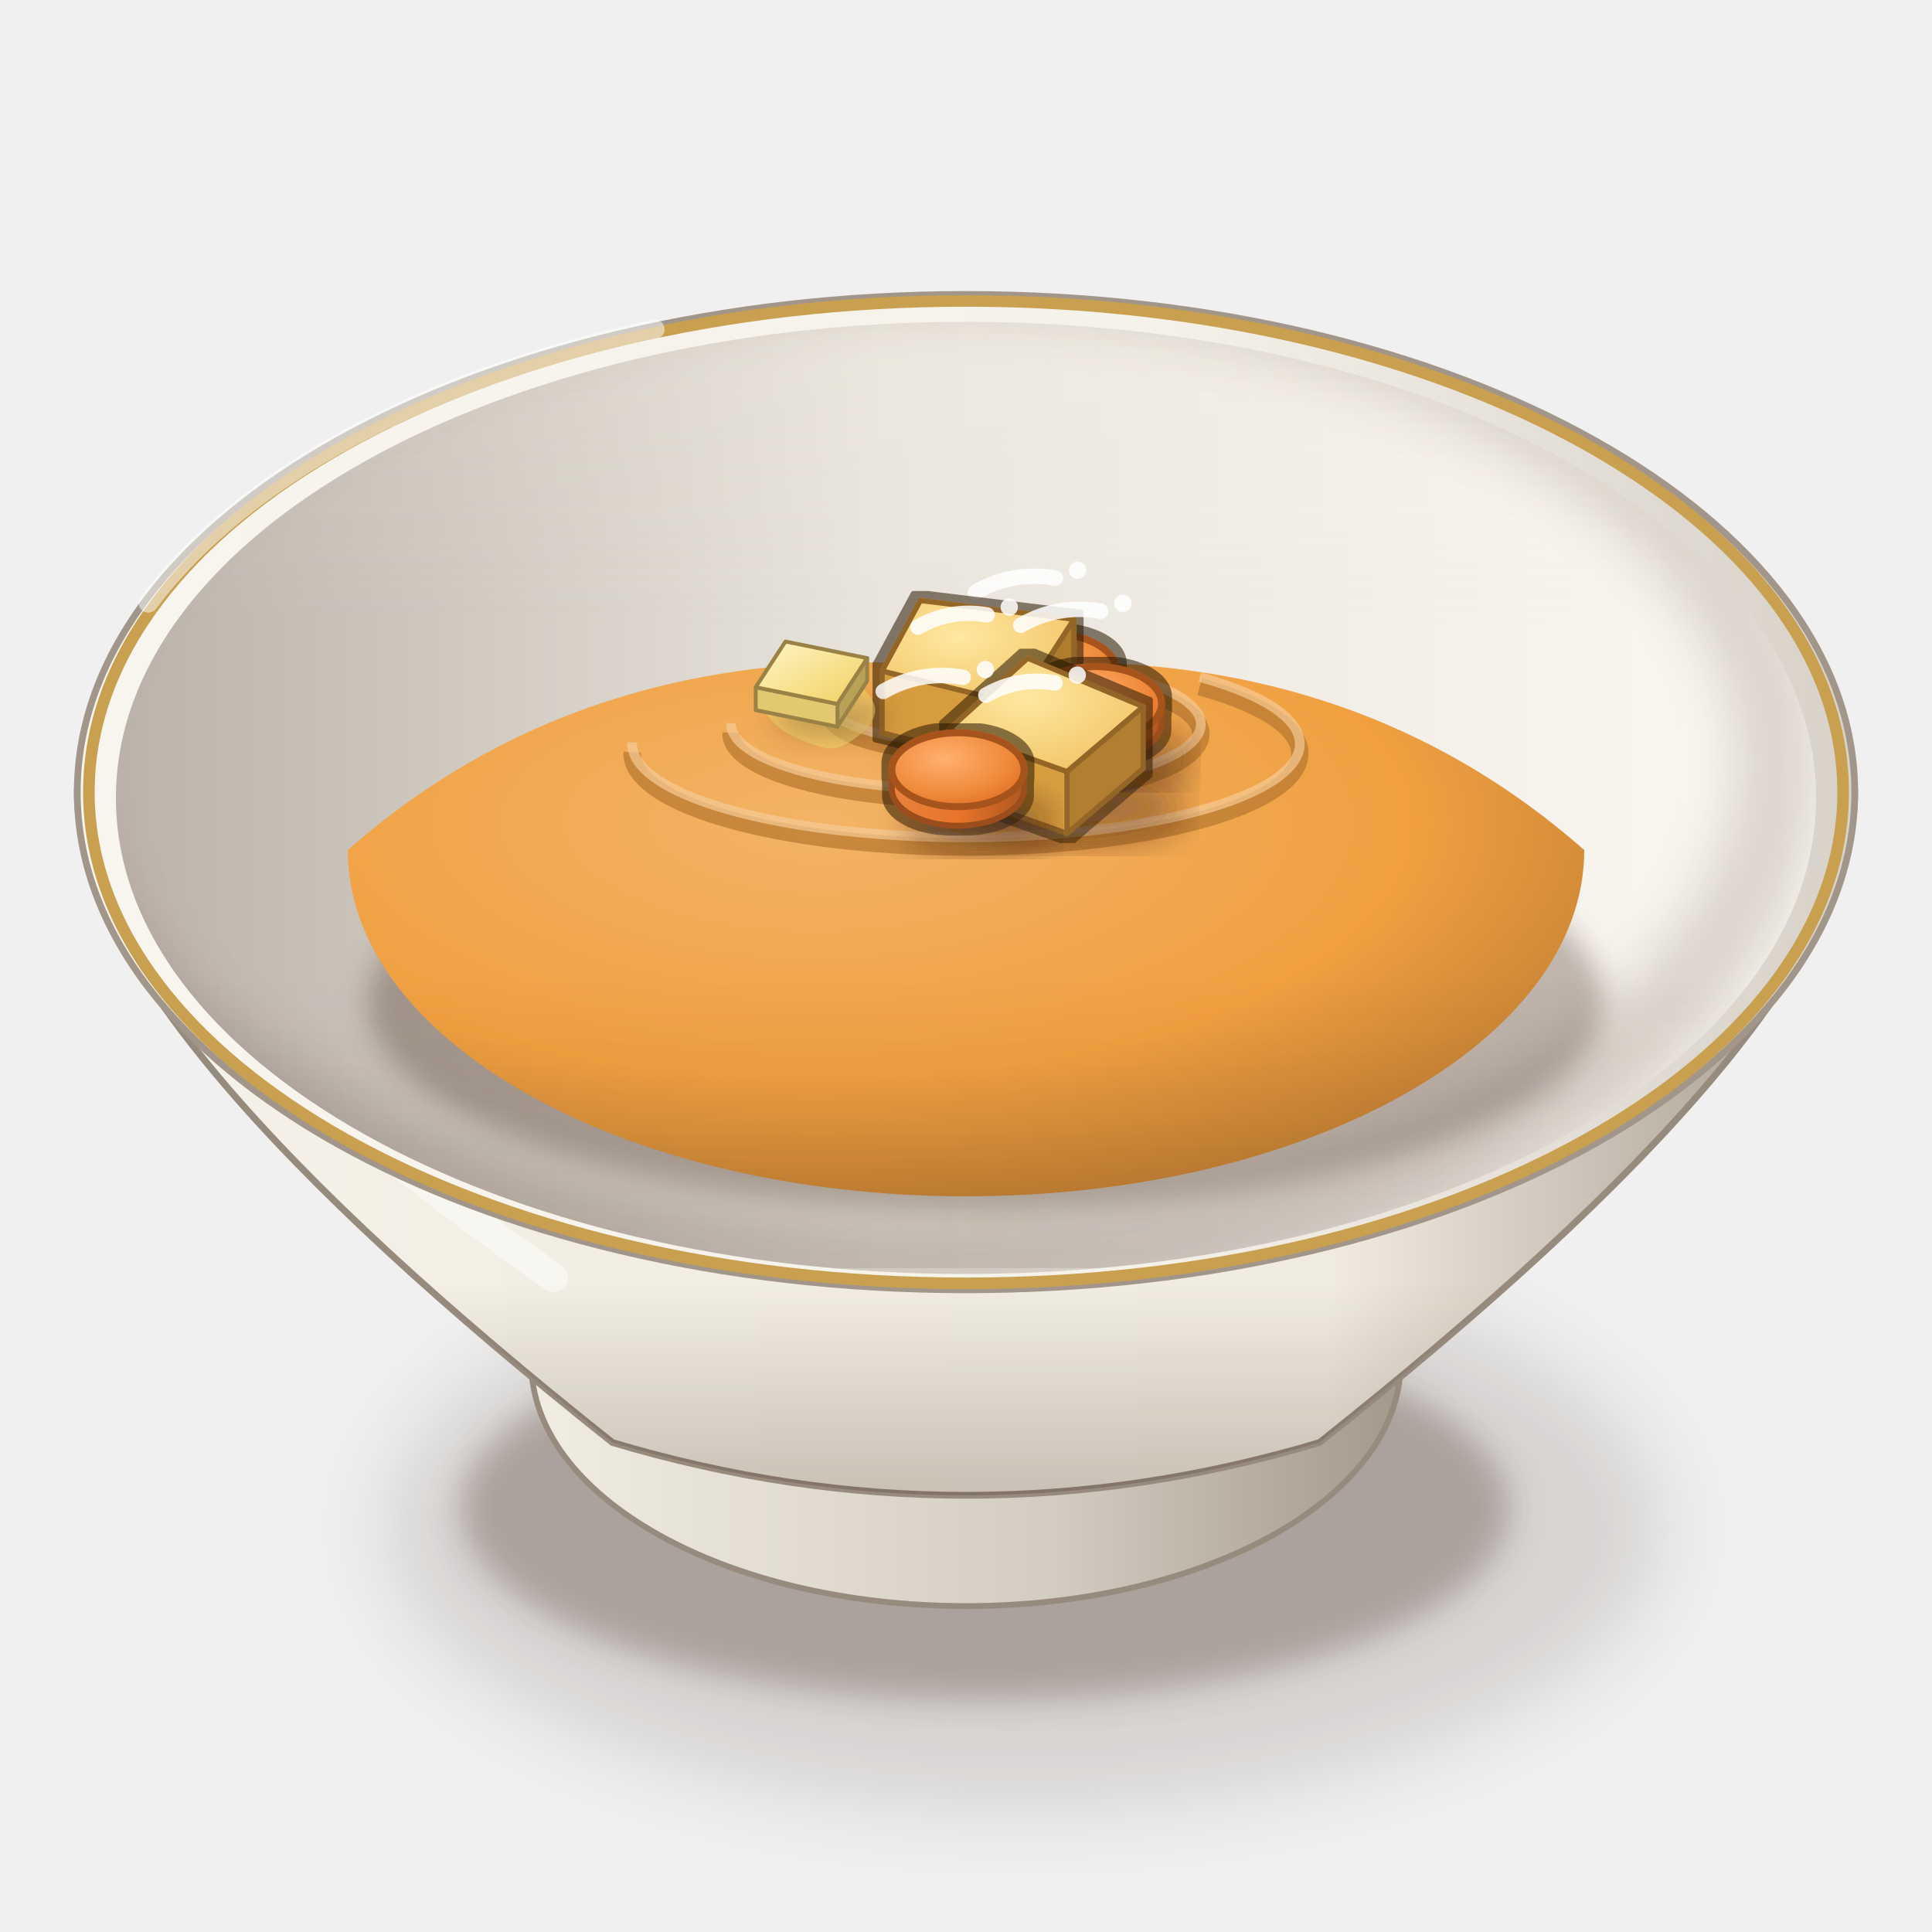
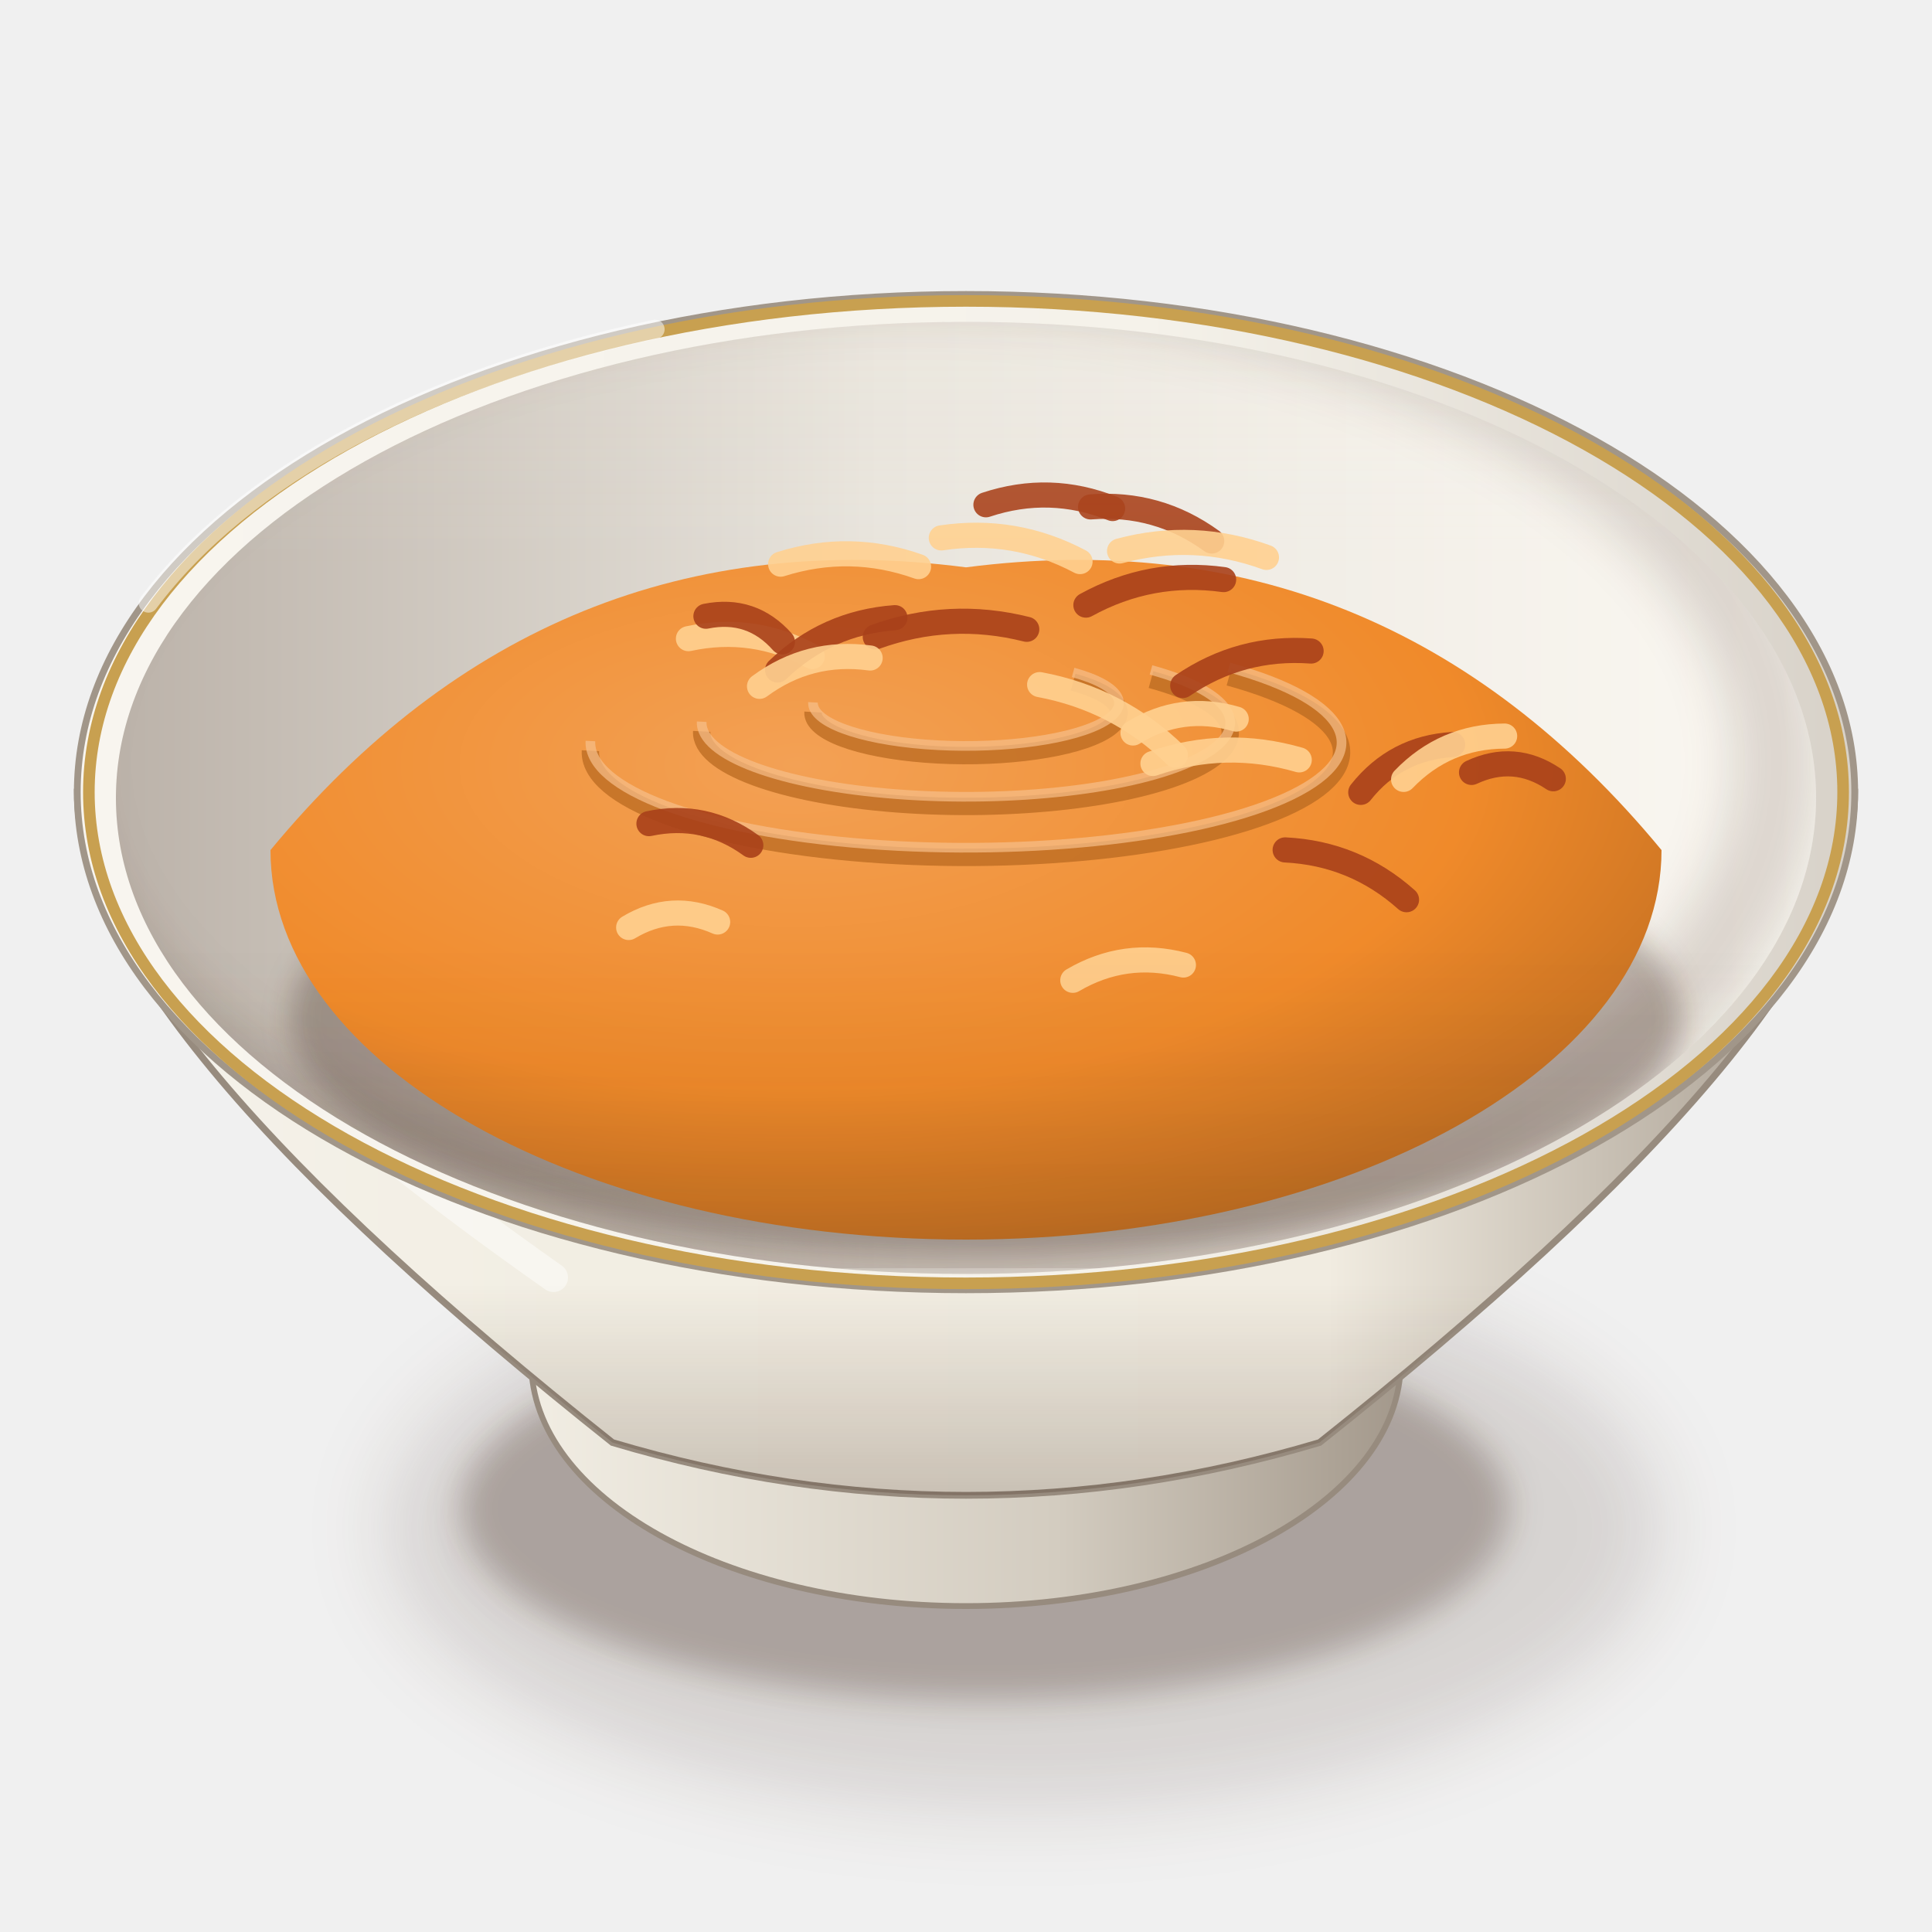
<svg xmlns="http://www.w3.org/2000/svg" viewBox="0 0 200 200" width="400" height="400">
  <defs>
    <filter id="gb_carrotswede-1" x="-50%" y="-50%" width="200%" height="200%">
      <feGaussianBlur stdDeviation="4" />
    </filter>
    <filter id="gb_carrotswede-2" x="-50%" y="-50%" width="200%" height="200%">
      <feGaussianBlur stdDeviation="1.6" />
    </filter>
    <linearGradient id="gb_carrotswede-3" x1="0" y1="0" x2="1" y2="0">
      <stop offset="0" stop-color="#f2eee4" />
      <stop offset="0.6" stop-color="#d3ccc0" />
      <stop offset="1" stop-color="#a19689" />
    </linearGradient>
    <linearGradient id="gb_carrotswede-4" x1="0" y1="0" x2="1" y2="0">
      <stop offset="0" stop-color="#f5f2eb" />
      <stop offset="0.28" stop-color="#f2eee3" />
      <stop offset="0.7" stop-color="#f1ece1" />
      <stop offset="1" stop-color="#a19689" />
    </linearGradient>
    <linearGradient id="gb_carrotswede-5" x1="0" y1="0" x2="0" y2="1">
      <stop offset="0" stop-color="#3a2212" stop-opacity="0" />
      <stop offset="0.7" stop-color="#3a2212" stop-opacity="0" />
      <stop offset="1" stop-color="#3a2212" stop-opacity="0.22" />
    </linearGradient>
    <linearGradient id="gb_carrotswede-6" x1="0" y1="0" x2="1" y2="0">
      <stop offset="0" stop-color="#f8f5ef" />
      <stop offset="0.6" stop-color="#f5f2ea" />
      <stop offset="1" stop-color="#d7d1c8" />
    </linearGradient>
    <linearGradient id="gb_carrotswede-7" x1="0" y1="0" x2="1" y2="0">
      <stop offset="0" stop-color="#bcb3aa" />
      <stop offset="0.45" stop-color="#e9e5dd" />
      <stop offset="1" stop-color="#fbf8f2" />
    </linearGradient>
    <clipPath id="gb_carrotswede-8">
      <path d="M12,82.6A88,49.28 0 1 0 188,82.6A88,49.28 0 1 0 12,82.6Z" />
    </clipPath>
    <filter id="gb_carrotswede-9" x="-50%" y="-50%" width="200%" height="200%">
      <feGaussianBlur stdDeviation="2.5" />
    </filter>
    <clipPath id="gb_carrotswede-10">
      <path d="M12,82.6 A88,49.28 0 0 0 188,82.6 L200,82.6 L200,0 L0,0 L0,82.6Z" />
    </clipPath>
    <filter id="gb_carrotswede-11" x="-50%" y="-50%" width="200%" height="200%">
      <feGaussianBlur stdDeviation="1.4" />
    </filter>
    <radialGradient id="gb_carrotswede-12" cx="0.38" cy="0.3" r="0.8">
-       <stop offset="0" stop-color="#f3b366" />
-       <stop offset="0.6" stop-color="#f0a040" />
-       <stop offset="1" stop-color="#b5762f" />
+       <stop offset="0" stop-color="#f3a155" />
+       <stop offset="0.6" stop-color="#f08a2a" />
+       <stop offset="1" stop-color="#b5671f" />
    </radialGradient>
-     <radialGradient id="gb_carrotswede-13" cx="0.4" cy="0.35" r="0.8">
-       <stop offset="0" stop-color="#ffb070" />
-       <stop offset="0.6" stop-color="#f08a3a" />
-       <stop offset="1" stop-color="#d8641e" />
-     </radialGradient>
-     <linearGradient id="gb_carrotswede-14" x1="0" y1="0" x2="1" y2="0">
-       <stop offset="0" stop-color="#ea823f" />
-       <stop offset="0.5" stop-color="#e8742a" />
-       <stop offset="1" stop-color="#af571f" />
-     </linearGradient>
-     <filter id="gb_carrotswede-15" x="-8%" y="-8%" width="116%" height="116%">
-       <feMorphology in="SourceAlpha" operator="dilate" radius="0.7" result="d" />
-       <feFlood flood-color="#2a1206" flood-opacity="0.55" />
-       <feComposite in2="d" operator="in" result="o" />
-       <feMerge>
-         <feMergeNode in="o" />
-         <feMergeNode in="SourceGraphic" />
-       </feMerge>
-     </filter>
-     <radialGradient id="gb_carrotswede-16" cx="0.4" cy="0.35" r="0.8">
-       <stop offset="0" stop-color="#ffe8a0" />
-       <stop offset="1" stop-color="#f0c060" />
-     </radialGradient>
-     <linearGradient id="gb_carrotswede-17" x1="0" y1="0" x2="1" y2="1">
-       <stop offset="0" stop-color="#fff6c8" />
-       <stop offset="1" stop-color="#f2d060" />
-     </linearGradient>
-     <linearGradient id="gb_carrotswede-18" x1="0" y1="0" x2="0" y2="1">
+     <linearGradient id="gb_carrotswede-13" x1="0" y1="0" x2="0" y2="1">
      <stop offset="0" stop-color="#fff8ec" stop-opacity="0.2" />
      <stop offset="0.45" stop-color="#fff8ec" stop-opacity="0" />
      <stop offset="0.75" stop-color="#3a2212" stop-opacity="0" />
      <stop offset="1" stop-color="#3a2212" stop-opacity="0.1" />
    </linearGradient>
  </defs>
  <ellipse cx="106" cy="158.18" rx="66.08" ry="29.08" fill="#3a2212" opacity="0.14" filter="url(#gb_carrotswede-1)" />
  <ellipse cx="102" cy="156.18" rx="54.28" ry="19.82" fill="#3a2212" opacity="0.28" filter="url(#gb_carrotswede-2)" />
  <path d="M53,135.06 L55,141.06 A45,25.2 0 0 0 145,141.06 L147,135.06Z" fill="url(#gb_carrotswede-3)" stroke="#978b7e" stroke-width=".6" />
  <path d="M8,82 C8,98.8 29,122 63.4,149.33 Q100,160.26 136.6,149.33 C171,122 192,98.8 192,82Z" fill="url(#gb_carrotswede-4)" stroke="#978b7e" stroke-width=".7" />
  <path d="M8,82 C8,98.8 29,122 63.4,149.33 Q100,160.26 136.6,149.33 C171,122 192,98.8 192,82Z" fill="url(#gb_carrotswede-5)" />
  <path d="M16,92 Q20,106 57.3,132.25" stroke="#fff" stroke-width="3" fill="none" stroke-linecap="round" opacity="0.45" />
  <path d="M8,82A92,51.52 0 1 0 192,82A92,51.52 0 1 0 8,82Z" fill="url(#gb_carrotswede-6)" stroke="#a19689" stroke-width=".7" />
  <path d="M12,82.6A88,49.28 0 1 0 188,82.6A88,49.28 0 1 0 12,82.6Z" fill="url(#gb_carrotswede-7)" />
  <g clip-path="url(#gb_carrotswede-8)">
    <path d="M4,79A90,51.28 0 1 0 184,79A90,51.28 0 1 0 4,79Z" fill="none" stroke="#3a2212" stroke-width="9" opacity=".16" filter="url(#gb_carrotswede-9)" />
  </g>
  <path d="M9.2,82A90.8,50.85 0 1 0 190.8,82A90.8,50.85 0 1 0 9.2,82Z" fill="none" stroke="#c8a050" stroke-width="1.2" />
  <g clip-path="url(#gb_carrotswede-10)">
-     <ellipse cx="102" cy="103.74" rx="64" ry="21.5" fill="#3a2212" opacity="0.3" filter="url(#gb_carrotswede-11)" />
-     <path d="M36,88 Q61.6,65.45 100,69.06 Q138.4,65.45 164,88 A64,35.84 0 0 1 36,88Z" fill="url(#gb_carrotswede-12)" />
-     <path d="M85.92,73.86 A14.08,3.94 0 1 0 109.86,71.1" stroke="#b97930" stroke-width="1.8" fill="none" opacity=".75" />
-     <path d="M85.92,72.86 A14.08,3.94 0 1 0 109.86,70.1" stroke="#f7cb96" stroke-width="1" fill="none" opacity=".7" />
-     <path d="M75.68,75.86 A24.32,6.81 0 1 0 117.02,71.1" stroke="#b97930" stroke-width="1.8" fill="none" opacity=".75" />
-     <path d="M75.68,74.86 A24.32,6.81 0 1 0 117.02,70.1" stroke="#f7cb96" stroke-width="1" fill="none" opacity=".7" />
-     <path d="M65.44,77.86 A34.56,9.68 0 1 0 124.19,71.09" stroke="#b97930" stroke-width="1.8" fill="none" opacity=".75" />
-     <path d="M65.44,76.86 A34.56,9.68 0 1 0 124.19,70.09" stroke="#f7cb96" stroke-width="1" fill="none" opacity=".7" />
-     <g filter="url(#gb_carrotswede-15)">
-       <g transform="translate(108.72 71.37) scale(1.2) translate(-108.72 -71.37)">
-         <ellipse cx="110.72" cy="74.36" rx="5.99" ry="2.23" fill="#3a2212" opacity="0.3" filter="url(#gb_carrotswede-11)" />
-         <path d="M103.02,69.73 L103.02,71.37 A5.7,3.19 0 0 0 114.42,71.37 L114.42,69.73Z" fill="url(#gb_carrotswede-14)" stroke="#9c4e1c" stroke-width=".5" />
-         <ellipse cx="108.72" cy="69.73" rx="5.7" ry="3.19" fill="url(#gb_carrotswede-13)" stroke="#a6521d" stroke-width=".6" />
-       </g>
-     </g>
-     <g transform="translate(105.12 60.57) rotate(-10)">
-       <path d="M-4.2,0 Q0,-1.51 4.2,0" stroke="#fff" stroke-width="1.6" fill="none" stroke-linecap="round" opacity="0.85" />
-       <circle cx="6.6" cy="-.4" r=".9" fill="#fff" opacity="0.85" />
-     </g>
-     <g filter="url(#gb_carrotswede-15)">
-       <g transform="translate(101.72 73.65) scale(1.2) translate(-101.72 -73.65)">
-         <ellipse cx="103.72" cy="76.05" rx="9.1" ry="2.91" fill="#3a2212" opacity="0.28" filter="url(#gb_carrotswede-11)" />
-         <path d="M109.6,65.69L104.85,73.06L104.85,78.39L109.6,71.02Z" fill="#af7d2f" stroke="#936526" stroke-width="0.45" stroke-linejoin="round" />
-         <path d="M104.85,73.06L93.05,70.16L93.05,75.49L104.85,78.39Z" fill="#d79c3e" stroke="#936526" stroke-width="0.45" stroke-linejoin="round" />
-         <path d="M96.35,64.08L109.6,65.69L104.85,73.06L93.05,70.16Z" fill="url(#gb_carrotswede-16)" stroke="#936526" stroke-width="0.45" stroke-linejoin="round" />
-       </g>
-     </g>
-     <g transform="translate(98.6 64.29) rotate(-10)">
-       <path d="M-3.64,0 Q0,-1.31 3.64,0" stroke="#fff" stroke-width="1.6" fill="none" stroke-linecap="round" opacity="0.85" />
-       <circle cx="6.04" cy="-.4" r=".9" fill="#fff" opacity="0.85" />
-     </g>
-     <g filter="url(#gb_carrotswede-15)">
-       <g transform="translate(113.4 74.8) scale(1.2) translate(-113.4 -74.8)">
-         <ellipse cx="115.4" cy="77.8" rx="5.99" ry="2.23" fill="#3a2212" opacity="0.3" filter="url(#gb_carrotswede-11)" />
-         <path d="M107.7,73.16 L107.7,74.8 A5.7,3.19 0 0 0 119.1,74.8 L119.1,73.16Z" fill="url(#gb_carrotswede-14)" stroke="#9c4e1c" stroke-width=".5" />
-         <ellipse cx="113.4" cy="73.16" rx="5.7" ry="3.19" fill="url(#gb_carrotswede-13)" stroke="#a6521d" stroke-width=".6" />
-       </g>
-     </g>
-     <g transform="translate(109.8 64) rotate(-10)">
-       <path d="M-4.2,0 Q0,-1.51 4.2,0" stroke="#fff" stroke-width="1.6" fill="none" stroke-linecap="round" opacity="0.85" />
-       <circle cx="6.6" cy="-.4" r=".9" fill="#fff" opacity="0.85" />
-     </g>
-     <g filter="url(#gb_carrotswede-15)">
-       <g transform="translate(108.76 80.69) scale(1.2) translate(-108.76 -80.69)">
-         <ellipse cx="110.76" cy="83.09" rx="9.22" ry="2.95" fill="#3a2212" opacity="0.28" filter="url(#gb_carrotswede-11)" />
-         <path d="M116.74,74.41L110.17,80.01L110.17,85.34L116.74,79.74Z" fill="#b27f30" stroke="#936526" stroke-width="0.45" stroke-linejoin="round" />
-         <path d="M110.17,80.01L99.98,76.38L99.98,81.71L110.17,85.34Z" fill="#da9f3f" stroke="#936526" stroke-width="0.45" stroke-linejoin="round" />
-         <path d="M106.78,70.23L116.74,74.41L110.17,80.01L99.98,76.38Z" fill="url(#gb_carrotswede-16)" stroke="#936526" stroke-width="0.45" stroke-linejoin="round" />
-       </g>
-     </g>
-     <g transform="translate(105.64 71.33) rotate(-10)">
-       <path d="M-3.64,0 Q0,-1.31 3.64,0" stroke="#fff" stroke-width="1.6" fill="none" stroke-linecap="round" opacity="0.85" />
-       <circle cx="6.04" cy="-.4" r=".9" fill="#fff" opacity="0.85" />
-     </g>
-     <g filter="url(#gb_carrotswede-15)">
-       <g transform="translate(99.17 81.65) scale(1.2) translate(-99.17 -81.65)">
-         <ellipse cx="101.17" cy="84.65" rx="5.99" ry="2.23" fill="#3a2212" opacity="0.3" filter="url(#gb_carrotswede-11)" />
-         <path d="M93.47,80.01 L93.47,81.65 A5.7,3.19 0 0 0 104.87,81.65 L104.87,80.01Z" fill="url(#gb_carrotswede-14)" stroke="#9c4e1c" stroke-width=".5" />
-         <ellipse cx="99.17" cy="80.01" rx="5.7" ry="3.19" fill="url(#gb_carrotswede-13)" stroke="#a6521d" stroke-width=".6" />
-       </g>
-     </g>
-     <g transform="translate(95.57 70.85) rotate(-10)">
-       <path d="M-4.2,0 Q0,-1.51 4.2,0" stroke="#fff" stroke-width="1.6" fill="none" stroke-linecap="round" opacity="0.85" />
-       <circle cx="6.6" cy="-.4" r=".9" fill="#fff" opacity="0.85" />
-     </g>
-     <path d="M90.6,73.5C90.61,74.13 90.17,75.02 89.52,75.62C88.86,76.22 87.36,77.39 86.25,77.48C85.15,77.57 83.13,76.69 82.17,76.25C81.21,75.81 80.37,75.16 79.84,74.55C79.32,73.94 78.36,72.83 78.65,72.21C78.95,71.58 80.67,70.79 81.8,70.4C82.94,70.01 85.07,69.48 86.22,69.63C87.37,69.78 88.8,70.82 89.46,71.41C90.11,71.99 90.6,72.87 90.6,73.5Z" fill="#f8dc70" opacity=".55" />
-     <ellipse cx="86" cy="74.4" rx="6.06" ry="1.94" fill="#3a2212" opacity="0.28" filter="url(#gb_carrotswede-11)" />
-     <path d="M89.77,68.13L86.69,72.87L86.69,75.23L89.77,70.49Z" fill="#baa158" stroke="#9a8246" stroke-width="0.4" stroke-linejoin="round" />
-     <path d="M86.69,72.87L78.23,71.14L78.23,73.51L86.69,75.23Z" fill="#e2c971" stroke="#9a8246" stroke-width="0.4" stroke-linejoin="round" />
-     <path d="M81.31,66.41L89.77,68.13L86.69,72.87L78.23,71.14Z" fill="url(#gb_carrotswede-17)" stroke="#9a8246" stroke-width="0.4" stroke-linejoin="round" />
+     <ellipse cx="102" cy="105.53" rx="72" ry="24.19" fill="#3a2212" opacity="0.3" filter="url(#gb_carrotswede-11)" />
+     <path d="M28,88 Q56.8,53.15 100,58.73 Q143.2,53.15 172,88 A72,40.32 0 0 1 28,88Z" fill="url(#gb_carrotswede-12)" />
+     <path d="M84.16,73.71 A15.84,4.44 0 1 0 111.09,70.61" stroke="#b96920" stroke-width="1.8" fill="none" opacity=".75" />
+     <path d="M84.16,72.71 A15.84,4.44 0 1 0 111.09,69.61" stroke="#f7bf8a" stroke-width="1" fill="none" opacity=".7" />
+     <path d="M72.64,75.71 A27.36,7.66 0 1 0 119.15,70.35" stroke="#b96920" stroke-width="1.8" fill="none" opacity=".75" />
+     <path d="M72.64,74.71 A27.36,7.66 0 1 0 119.15,69.35" stroke="#f7bf8a" stroke-width="1" fill="none" opacity=".7" />
+     <path d="M61.12,77.71 A38.88,10.89 0 1 0 127.22,70.09" stroke="#b96920" stroke-width="1.8" fill="none" opacity=".75" />
+     <path d="M61.12,76.71 A38.88,10.89 0 1 0 127.22,69.09" stroke="#f7bf8a" stroke-width="1" fill="none" opacity=".7" />
+     <path d="M112.65,54.24 q6.52,-2.4 13.03,0" transform="rotate(15.73 119.16 54.24)" stroke="#a8401a" stroke-width="2.6" fill="none" stroke-linecap="round" opacity=".9" />
+     <path d="M71.2,67.04 q6.48,-2.4 12.95,0" transform="rotate(8.22 77.68 67.04)" stroke="#ffd090" stroke-width="2.6" fill="none" stroke-linecap="round" opacity=".9" />
+     <path d="M140.26,79.55 q5.36,-2.4 10.72,0" transform="rotate(-27.51 145.62 79.55)" stroke="#a8401a" stroke-width="2.6" fill="none" stroke-linecap="round" opacity=".9" />
+     <path d="M106.73,74.52 q7.92,-2.4 15.84,0" transform="rotate(27.44 114.65 74.52)" stroke="#ffd090" stroke-width="2.6" fill="none" stroke-linecap="round" opacity=".9" />
+     <path d="M122.2,69.18 q6.88,-2.4 13.76,0" transform="rotate(-15.04 129.08 69.18)" stroke="#a8401a" stroke-width="2.6" fill="none" stroke-linecap="round" opacity=".9" />
+     <path d="M80.81,58.53 q7.14,-2.4 14.28,0" transform="rotate(1.03 87.95 58.53)" stroke="#ffd090" stroke-width="2.6" fill="none" stroke-linecap="round" opacity=".9" />
+     <path d="M90.6,65.54 q7.85,-2.4 15.7,0" transform="rotate(-2.88 98.44 65.54)" stroke="#a8401a" stroke-width="2.6" fill="none" stroke-linecap="round" opacity=".9" />
+     <path d="M144.84,78.44 q5.69,-2.4 11.38,0" transform="rotate(-23.21 150.53 78.44)" stroke="#ffd090" stroke-width="2.6" fill="none" stroke-linecap="round" opacity=".9" />
+     <path d="M102.06,52.45 q6.56,-2.4 13.12,0" transform="rotate(1.71 108.62 52.45)" stroke="#a8401a" stroke-width="2.6" fill="none" stroke-linecap="round" opacity=".9" />
+     <path d="M119.35,78.85 q7.57,-2.4 15.15,0" transform="rotate(-1.42 126.92 78.85)" stroke="#ffd090" stroke-width="2.6" fill="none" stroke-linecap="round" opacity=".9" />
+     <path d="M79.92,66.65 q6.65,-2.4 13.3,0" transform="rotate(-24.04 86.57 66.65)" stroke="#a8401a" stroke-width="2.6" fill="none" stroke-linecap="round" opacity=".9" />
+     <path d="M65.07,95.73 q4.62,-2.4 9.23,0" transform="rotate(-3.53 69.69 95.73)" stroke="#ffd090" stroke-width="2.6" fill="none" stroke-linecap="round" opacity=".9" />
+     <path d="M112.29,61.32 q7.25,-2.4 14.5,0" transform="rotate(-10.5 119.54 61.32)" stroke="#a8401a" stroke-width="2.6" fill="none" stroke-linecap="round" opacity=".9" />
+     <path d="M117.24,75.16 q5.39,-2.4 10.78,0" transform="rotate(-7.68 122.62 75.16)" stroke="#ffd090" stroke-width="2.6" fill="none" stroke-linecap="round" opacity=".9" />
+     <path d="M152.32,80.29 q4.25,-2.4 8.49,0" transform="rotate(4.44 156.57 80.29)" stroke="#a8401a" stroke-width="2.6" fill="none" stroke-linecap="round" opacity=".9" />
+     <path d="M115.89,57.37 q7.61,-2.4 15.22,0" transform="rotate(2.5 123.49 57.37)" stroke="#ffd090" stroke-width="2.6" fill="none" stroke-linecap="round" opacity=".9" />
+     <path d="M132.53,90.56 q6.79,-2.4 13.58,0" transform="rotate(22.31 139.32 90.56)" stroke="#a8401a" stroke-width="2.6" fill="none" stroke-linecap="round" opacity=".9" />
+     <path d="M111,100.69 q5.78,-2.4 11.56,0" transform="rotate(-7.87 116.78 100.69)" stroke="#ffd090" stroke-width="2.6" fill="none" stroke-linecap="round" opacity=".9" />
+     <path d="M67.06,86.38 q5.39,-2.4 10.78,0" transform="rotate(11.99 72.44 86.38)" stroke="#a8401a" stroke-width="2.6" fill="none" stroke-linecap="round" opacity=".9" />
+     <path d="M97.34,56.91 q7.29,-2.4 14.57,0" transform="rotate(9.69 104.63 56.91)" stroke="#ffd090" stroke-width="2.6" fill="none" stroke-linecap="round" opacity=".9" />
+     <path d="M72.86,65.12 q4.18,-2.4 8.35,0" transform="rotate(18.54 77.04 65.12)" stroke="#a8401a" stroke-width="2.6" fill="none" stroke-linecap="round" opacity=".9" />
+     <path d="M78.44,69.58 q5.91,-2.4 11.82,0" transform="rotate(-14.36 84.36 69.58)" stroke="#ffd090" stroke-width="2.6" fill="none" stroke-linecap="round" opacity=".9" />
  </g>
-   <rect x="0" y="10.72" width="200" height="120.56" fill="url(#gb_carrotswede-18)" clip-path="url(#gb_carrotswede-8)" />
+   <rect x="0" y="-1.28" width="200" height="132.56" fill="url(#gb_carrotswede-13)" clip-path="url(#gb_carrotswede-8)" />
  <path d="M15.36,62.42 A92,51.52 0 0 1 67.8,34.09" stroke="#fff" stroke-width="2" fill="none" stroke-linecap="round" opacity="0.5" />
</svg>
